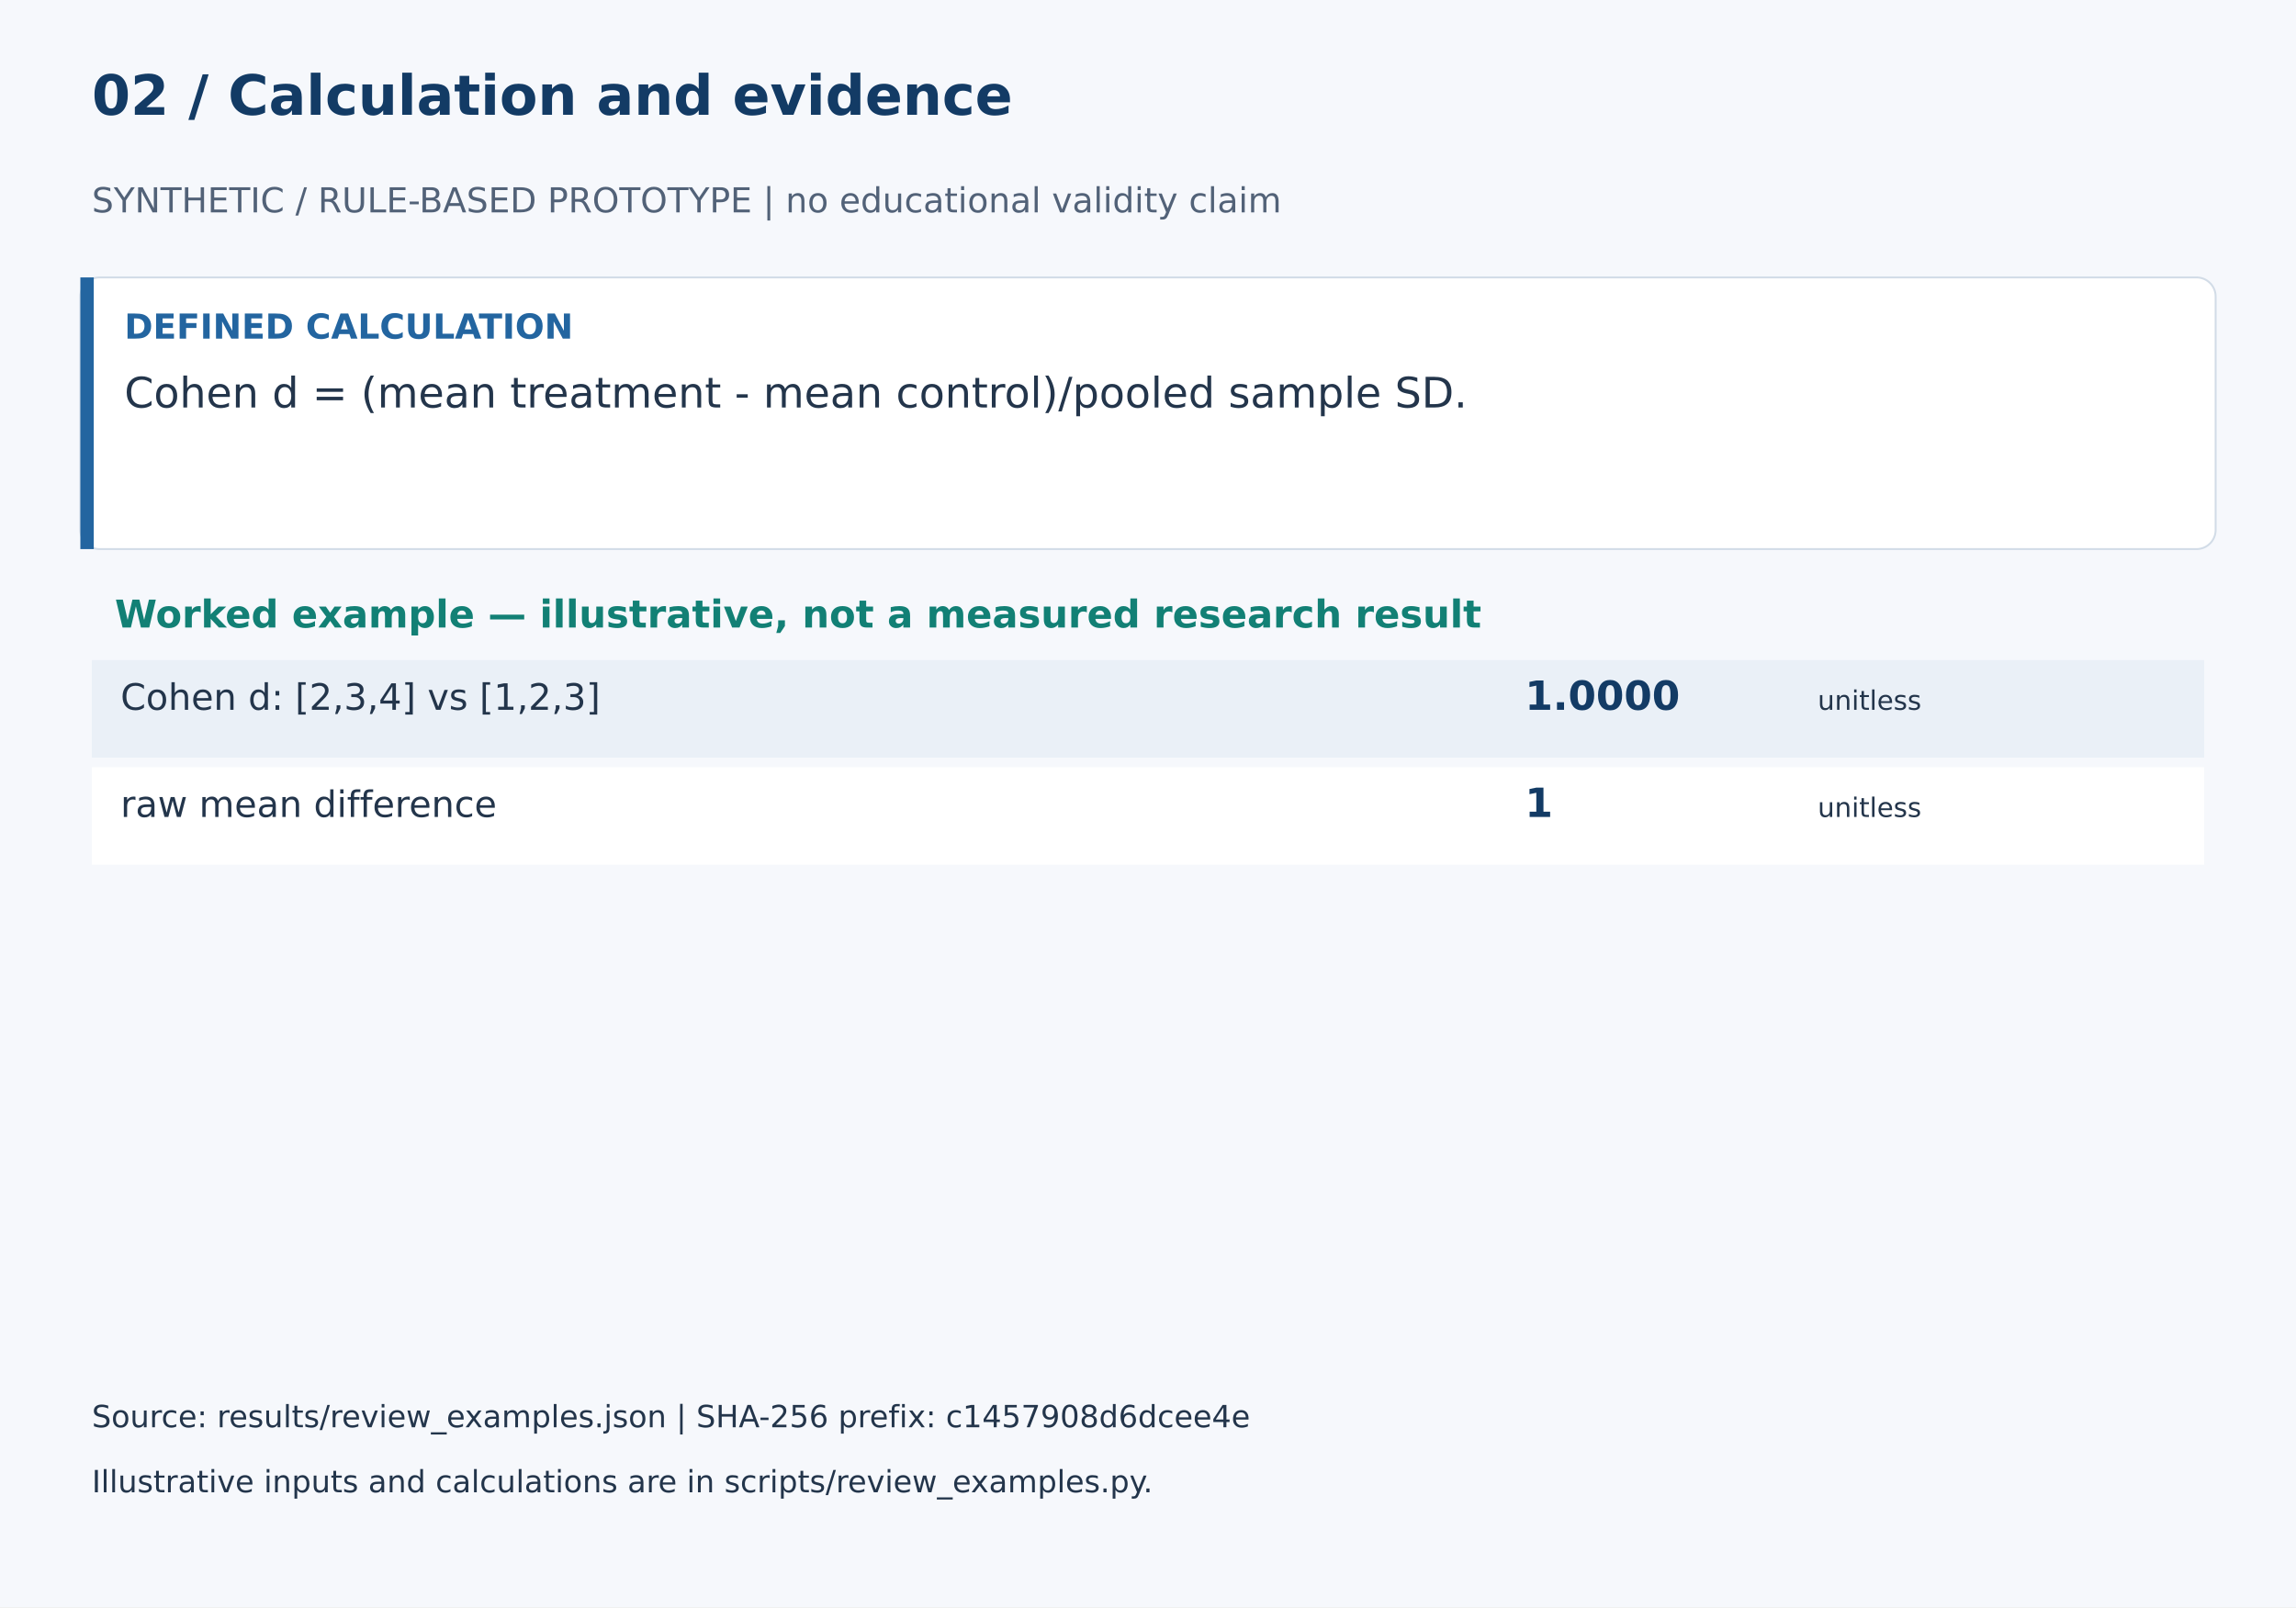
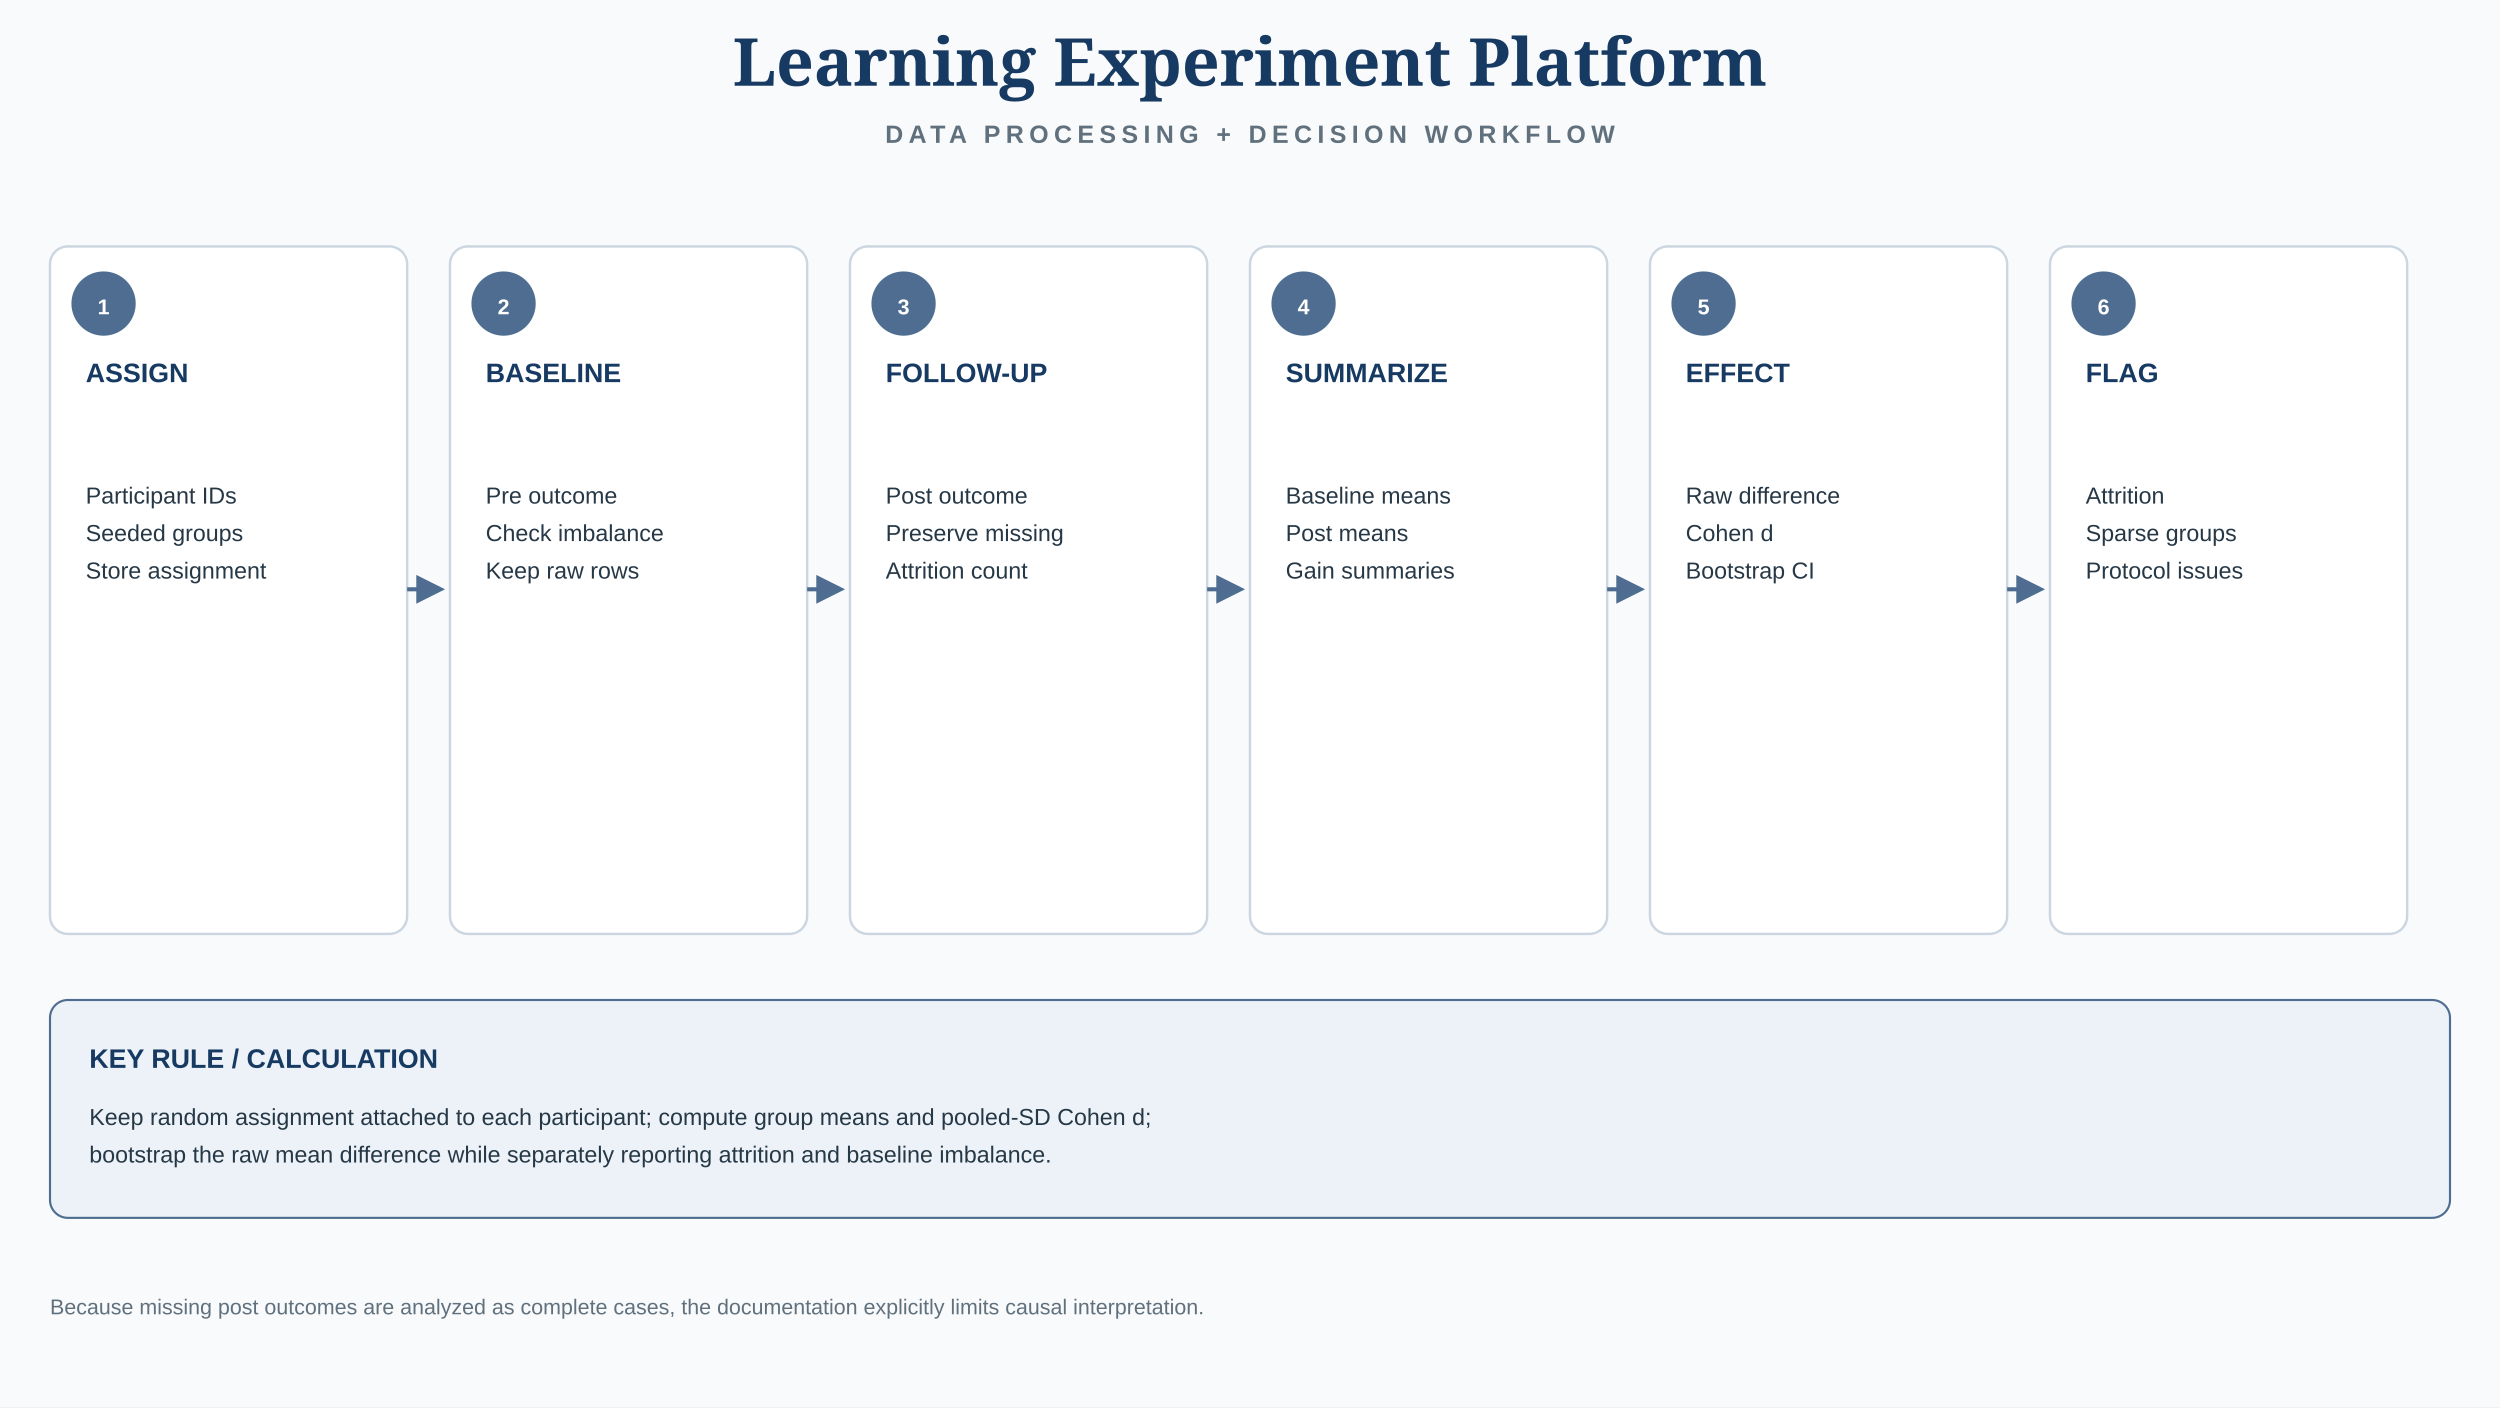
- <svg xmlns="http://www.w3.org/2000/svg" width="1200" height="840" viewBox="0 0 1200 840" role="img">
-   <rect width="1200" height="840" fill="#f6f8fc" />
-   <text x="48" y="60" font-family="DejaVu Sans,Arial,sans-serif" font-size="29" fill="#133b65" font-weight="700">02 / Calculation and evidence</text>
-   <text x="48" y="111" font-family="DejaVu Sans,Arial,sans-serif" font-size="18" fill="#526278" font-weight="400">SYNTHETIC / RULE-BASED PROTOTYPE | no educational validity claim</text>
-   <rect x="42" y="145" width="1116" height="142" rx="10" fill="white" stroke="#d2dce7" />
-   <rect x="42" y="145" width="7" height="142" fill="#2365a0" />
-   <text x="65" y="177" font-family="DejaVu Sans,Arial,sans-serif" font-size="18" fill="#2365a0" font-weight="700">DEFINED CALCULATION</text>
-   <text x="65" y="213" font-family="DejaVu Sans,Arial,sans-serif" font-size="22" fill="#23354b" font-weight="400">Cohen d = (mean treatment - mean control)/pooled sample SD.</text>
-   <text x="60" y="328" font-family="DejaVu Sans,Arial,sans-serif" font-size="20" fill="#128075" font-weight="700">Worked example — illustrative, not a measured research result</text>
-   <rect x="48" y="345" width="1104" height="51" fill="#eaf0f7" />
-   <text x="63" y="371" font-family="DejaVu Sans,Arial,sans-serif" font-size="19" fill="#23354b" font-weight="400">Cohen d: [2,3,4] vs [1,2,3]</text>
-   <text x="797" y="371" font-family="DejaVu Sans,Arial,sans-serif" font-size="21" fill="#133b65" font-weight="700">1.0000</text>
-   <text x="950" y="371" font-family="DejaVu Sans,Arial,sans-serif" font-size="14" fill="#23354b" font-weight="400">unitless</text>
-   <rect x="48" y="401" width="1104" height="51" fill="#ffffff" />
-   <text x="63" y="427" font-family="DejaVu Sans,Arial,sans-serif" font-size="19" fill="#23354b" font-weight="400">raw mean difference</text>
-   <text x="797" y="427" font-family="DejaVu Sans,Arial,sans-serif" font-size="21" fill="#133b65" font-weight="700">1</text>
-   <text x="950" y="427" font-family="DejaVu Sans,Arial,sans-serif" font-size="14" fill="#23354b" font-weight="400">unitless</text>
-   <text x="48" y="746" font-family="DejaVu Sans,Arial,sans-serif" font-size="16" fill="#23354b" font-weight="400">Source: results/review_examples.json | SHA-256 prefix: c1457908d6dcee4e</text>
-   <text x="48" y="780" font-family="DejaVu Sans,Arial,sans-serif" font-size="16" fill="#23354b" font-weight="400">Illustrative inputs and calculations are in scripts/review_examples.py.</text>
+ <svg xmlns="http://www.w3.org/2000/svg" viewBox="0 0 1400 788">
+   <rect width="1400" height="788" fill="#F8FAFC" />
+   <style>.t{font:700 37px Georgia;fill:#173A63}.s{font:600 14px Arial;fill:#60717D;letter-spacing:3px}.h{font:700 15px Arial;fill:#173A63}.b{font:13px Arial;fill:#263846}.sm{font:12px Arial;fill:#60717D}.c{fill:#fff;stroke:#CBD6E0;stroke-width:1.35}.a{fill:#4E6D91}.n{fill:#ECF2F8;stroke:#4E6D91;stroke-width:1.2}.ar{stroke:#4E6D91;stroke-width:2.3;fill:none;marker-end:url(#x)}</style>
+   <defs>
+     <marker id="x" viewBox="0 0 10 10" refX="8" refY="5" markerWidth="7" markerHeight="7" orient="auto">
+       <path d="M0 0 L10 5 L0 10 z" fill="#4E6D91" />
+     </marker>
+   </defs>
+   <text x="700" y="48" text-anchor="middle" class="t">Learning Experiment Platform</text>
+   <text x="700" y="80" text-anchor="middle" class="s">DATA PROCESSING + DECISION WORKFLOW</text>
+   <rect x="28" y="138" width="200" height="385" rx="10" class="c" />
+   <circle cx="58" cy="170" r="18" class="a" />
+   <text x="58" y="176" text-anchor="middle" fill="#fff" font-family="Arial" font-weight="700">1</text>
+   <text x="48" y="214" class="h">
+     <tspan x="48">ASSIGN</tspan>
+   </text>
+   <text x="48" y="282" class="b">
+     <tspan x="48">Participant IDs</tspan>
+     <tspan x="48" dy="21">Seeded groups</tspan>
+     <tspan x="48" dy="21">Store assignment</tspan>
+   </text>
+   <path d="M228 330 H246" class="ar" />
+   <rect x="252" y="138" width="200" height="385" rx="10" class="c" />
+   <circle cx="282" cy="170" r="18" class="a" />
+   <text x="282" y="176" text-anchor="middle" fill="#fff" font-family="Arial" font-weight="700">2</text>
+   <text x="272" y="214" class="h">
+     <tspan x="272">BASELINE</tspan>
+   </text>
+   <text x="272" y="282" class="b">
+     <tspan x="272">Pre outcome</tspan>
+     <tspan x="272" dy="21">Check imbalance</tspan>
+     <tspan x="272" dy="21">Keep raw rows</tspan>
+   </text>
+   <path d="M452 330 H470" class="ar" />
+   <rect x="476" y="138" width="200" height="385" rx="10" class="c" />
+   <circle cx="506" cy="170" r="18" class="a" />
+   <text x="506" y="176" text-anchor="middle" fill="#fff" font-family="Arial" font-weight="700">3</text>
+   <text x="496" y="214" class="h">
+     <tspan x="496">FOLLOW-UP</tspan>
+   </text>
+   <text x="496" y="282" class="b">
+     <tspan x="496">Post outcome</tspan>
+     <tspan x="496" dy="21">Preserve missing</tspan>
+     <tspan x="496" dy="21">Attrition count</tspan>
+   </text>
+   <path d="M676 330 H694" class="ar" />
+   <rect x="700" y="138" width="200" height="385" rx="10" class="c" />
+   <circle cx="730" cy="170" r="18" class="a" />
+   <text x="730" y="176" text-anchor="middle" fill="#fff" font-family="Arial" font-weight="700">4</text>
+   <text x="720" y="214" class="h">
+     <tspan x="720">SUMMARIZE</tspan>
+   </text>
+   <text x="720" y="282" class="b">
+     <tspan x="720">Baseline means</tspan>
+     <tspan x="720" dy="21">Post means</tspan>
+     <tspan x="720" dy="21">Gain summaries</tspan>
+   </text>
+   <path d="M900 330 H918" class="ar" />
+   <rect x="924" y="138" width="200" height="385" rx="10" class="c" />
+   <circle cx="954" cy="170" r="18" class="a" />
+   <text x="954" y="176" text-anchor="middle" fill="#fff" font-family="Arial" font-weight="700">5</text>
+   <text x="944" y="214" class="h">
+     <tspan x="944">EFFECT</tspan>
+   </text>
+   <text x="944" y="282" class="b">
+     <tspan x="944">Raw difference</tspan>
+     <tspan x="944" dy="21">Cohen d</tspan>
+     <tspan x="944" dy="21">Bootstrap CI</tspan>
+   </text>
+   <path d="M1124 330 H1142" class="ar" />
+   <rect x="1148" y="138" width="200" height="385" rx="10" class="c" />
+   <circle cx="1178" cy="170" r="18" class="a" />
+   <text x="1178" y="176" text-anchor="middle" fill="#fff" font-family="Arial" font-weight="700">6</text>
+   <text x="1168" y="214" class="h">
+     <tspan x="1168">FLAG</tspan>
+   </text>
+   <text x="1168" y="282" class="b">
+     <tspan x="1168">Attrition</tspan>
+     <tspan x="1168" dy="21">Sparse groups</tspan>
+     <tspan x="1168" dy="21">Protocol issues</tspan>
+   </text>
+   <rect x="28" y="560" width="1344" height="122" rx="10" class="n" />
+   <text x="50" y="598" class="h">KEY RULE / CALCULATION</text>
+   <text x="50" y="630" class="b">
+     <tspan x="50">Keep random assignment attached to each participant; compute group means and pooled-SD Cohen d;</tspan>
+     <tspan x="50" dy="21">bootstrap the raw mean difference while separately reporting attrition and baseline imbalance.</tspan>
+   </text>
+   <text x="28" y="736" class="sm">Because missing post outcomes are analyzed as complete cases, the documentation explicitly limits causal interpretation.</text>
</svg>
